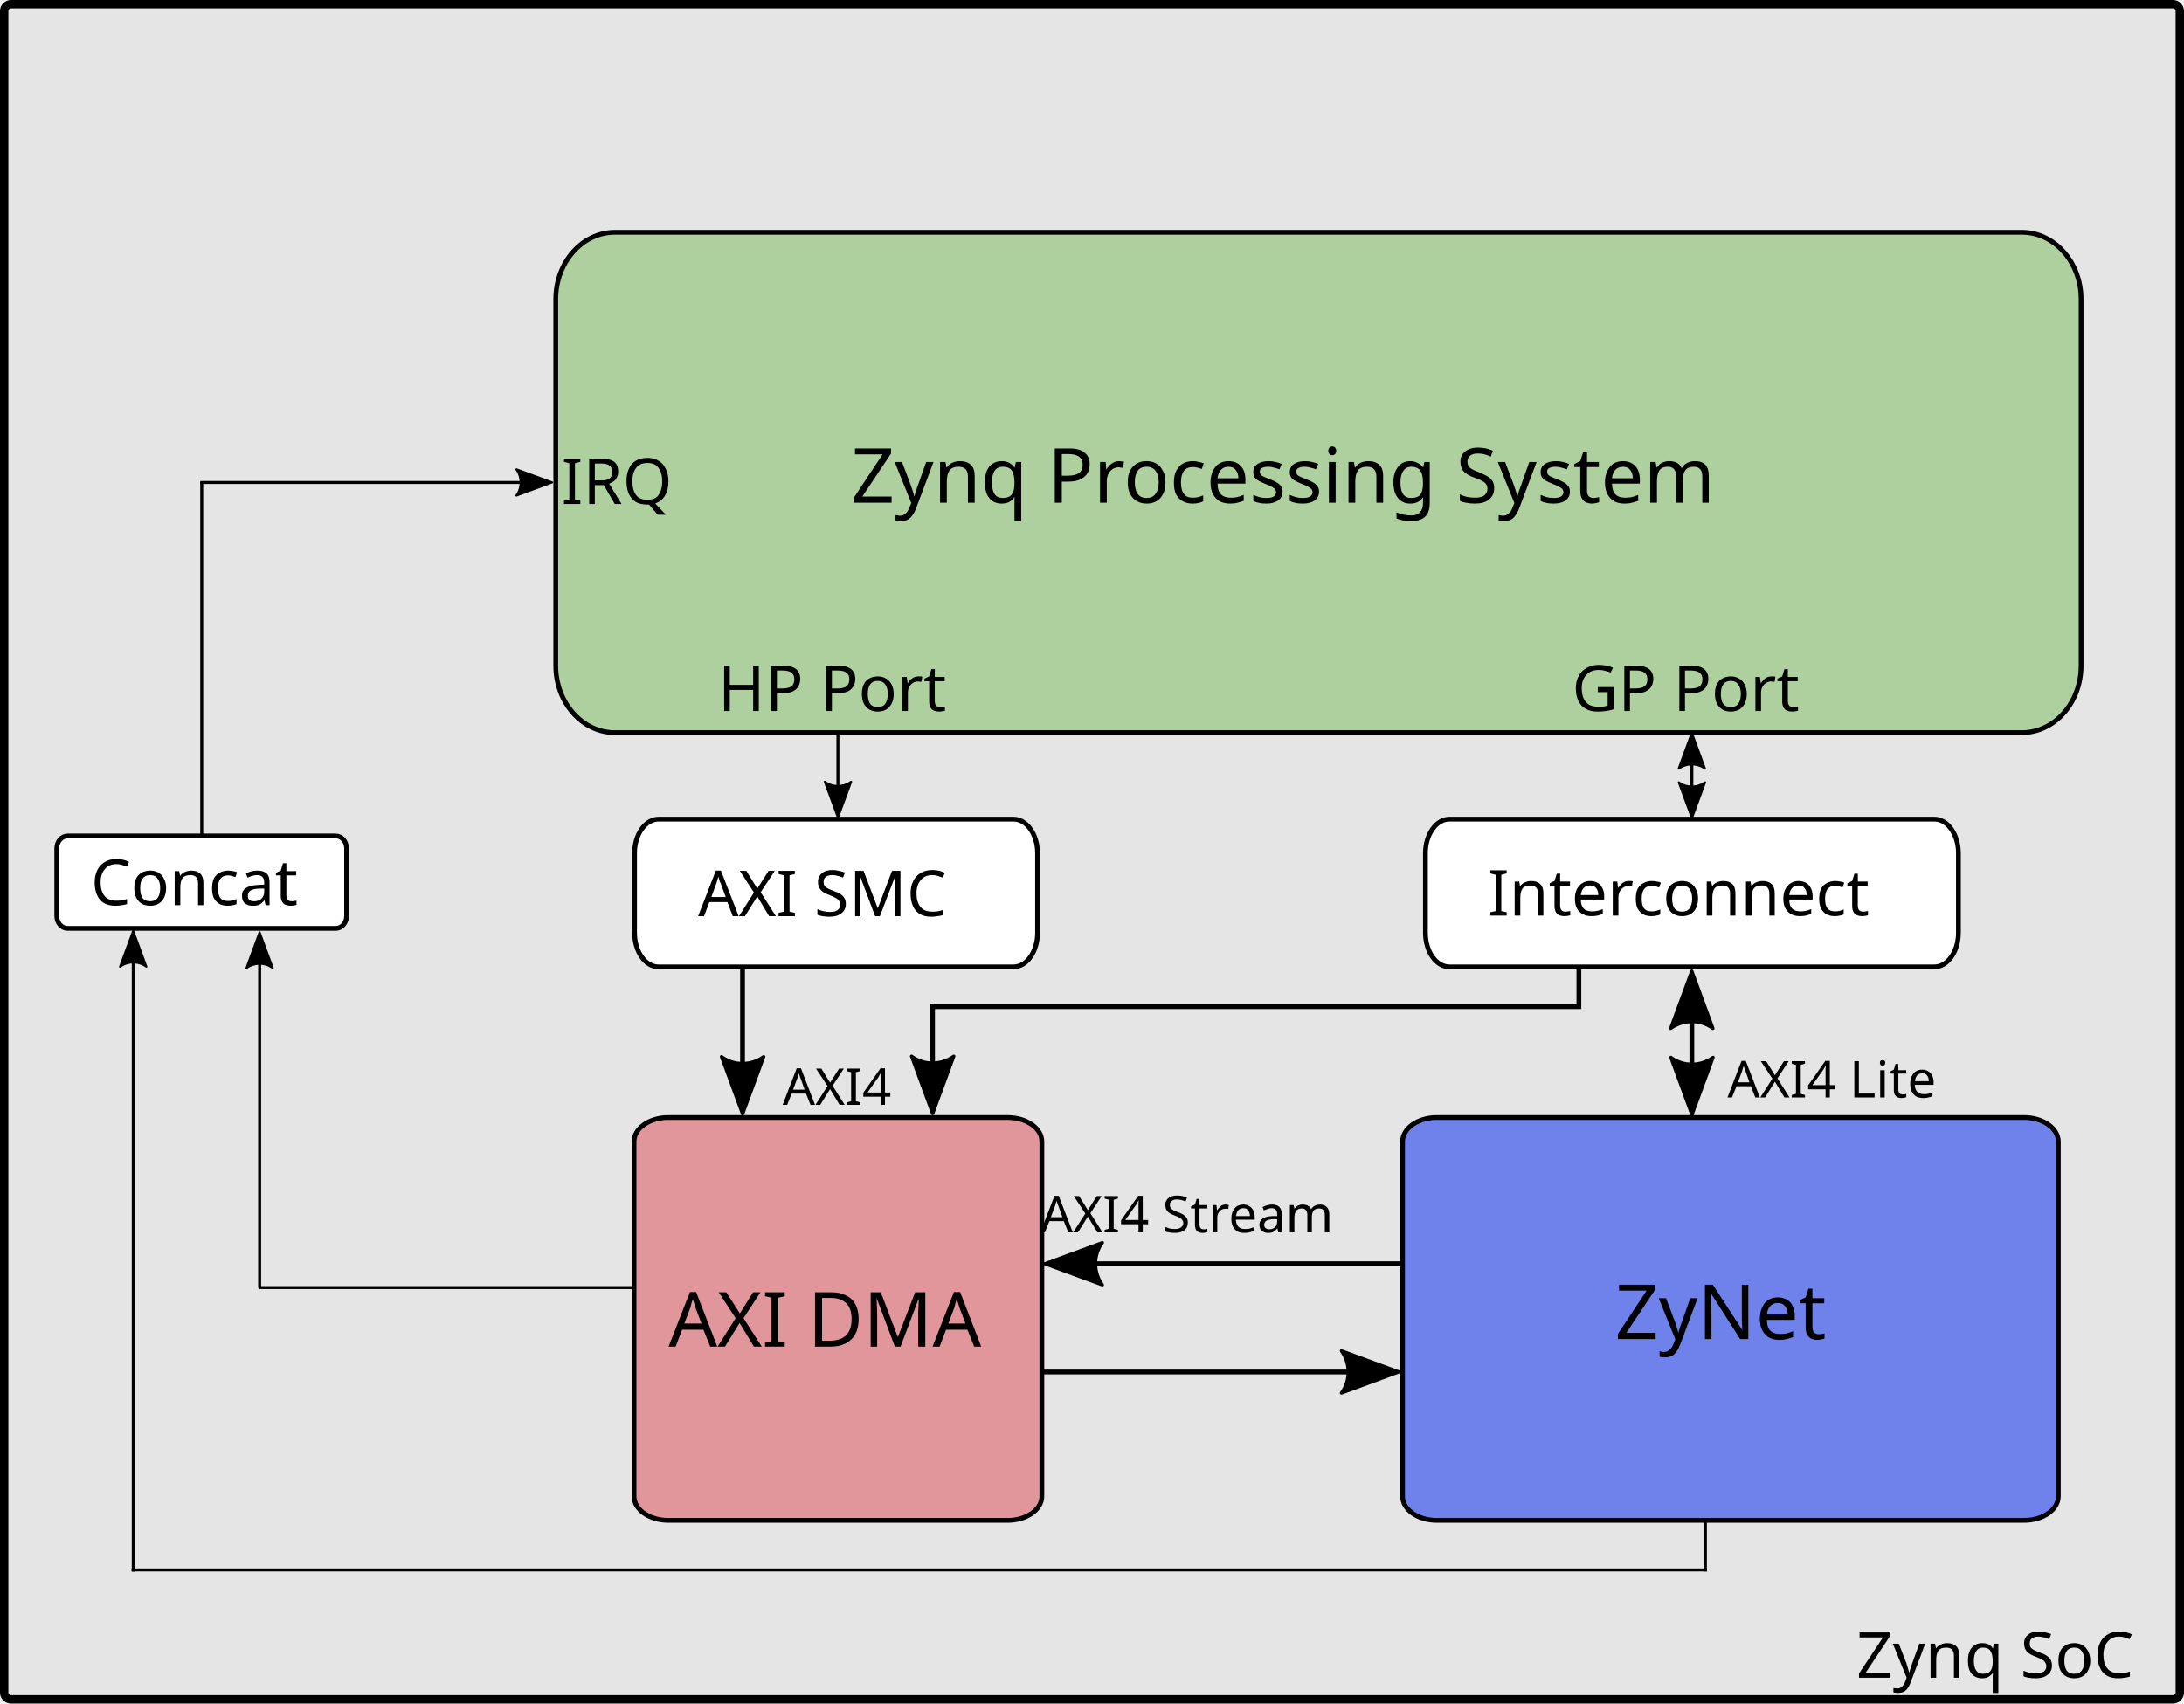
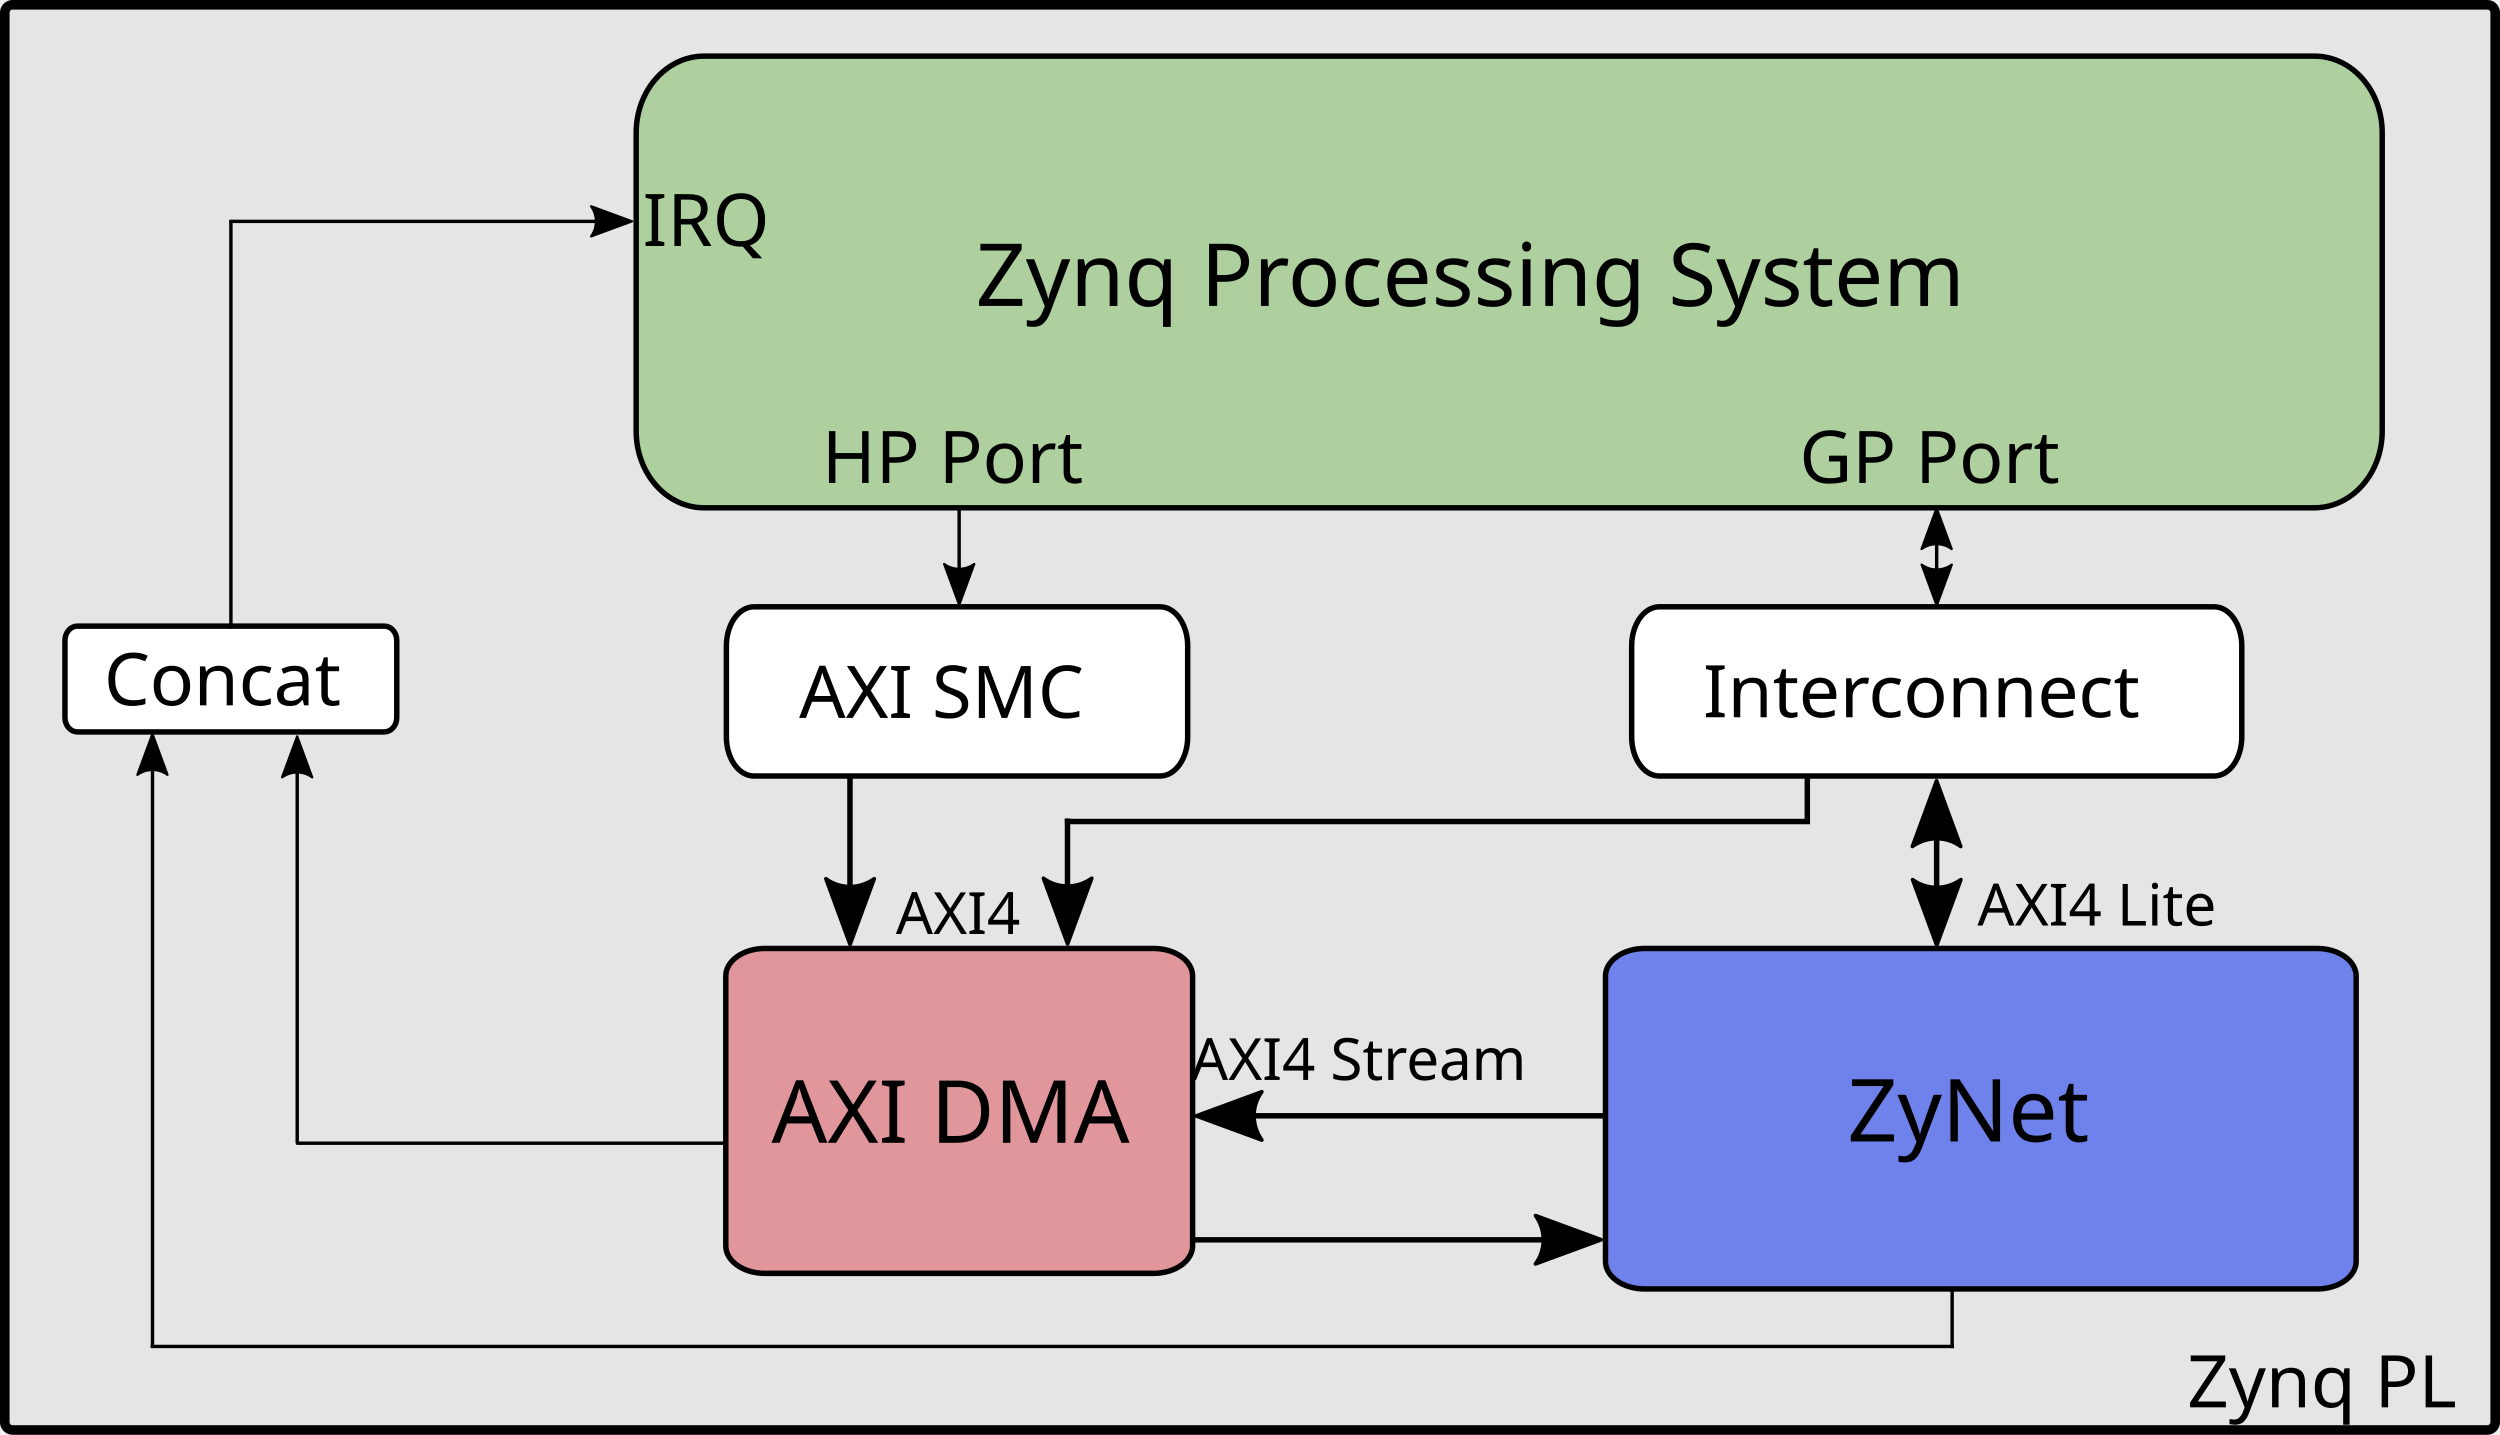
- <svg xmlns="http://www.w3.org/2000/svg" width="121.228mm" height="94.581mm" viewBox="0 0 121.228 94.581" version="1.1" id="svg8">
+ <svg xmlns="http://www.w3.org/2000/svg" width="121.228mm" height="69.575mm" viewBox="0 0 121.228 69.575" version="1.1" id="svg8">
  <defs id="defs2">
    <marker orient="auto" refY="0" refX="0" id="marker4118" style="overflow:visible">
      <path id="path4116" style="fill:#000000;fill-opacity:1;fill-rule:evenodd;stroke:#000000;stroke-width:0.625;stroke-linejoin:round;stroke-opacity:1" d="M 8.719,4.034 -2.207,0.016 8.719,-4.002 c -1.745,2.372 -1.735,5.617 -6e-7,8.035 z" transform="matrix(-1.1,0,0,-1.1,-1.1,0)" />
    </marker>
    <marker style="overflow:visible" id="marker2684" refX="0" refY="0" orient="auto">
      <path transform="matrix(-1.1,0,0,-1.1,-1.1,0)" d="M 8.719,4.034 -2.207,0.016 8.719,-4.002 c -1.745,2.372 -1.735,5.617 -6e-7,8.035 z" style="fill:#000000;fill-opacity:1;fill-rule:evenodd;stroke:#000000;stroke-width:0.625;stroke-linejoin:round;stroke-opacity:1" id="path2682" />
    </marker>
    <marker orient="auto" refY="0" refX="0" id="Arrow2Lend" style="overflow:visible">
      <path id="path926" style="fill:#000000;fill-opacity:1;fill-rule:evenodd;stroke:#000000;stroke-width:0.625;stroke-linejoin:round;stroke-opacity:1" d="M 8.719,4.034 -2.207,0.016 8.719,-4.002 c -1.745,2.372 -1.735,5.617 -6e-7,8.035 z" transform="matrix(-1.1,0,0,-1.1,-1.1,0)" />
    </marker>
    <marker orient="auto" refY="0" refX="0" id="Arrow2Lstart" style="overflow:visible">
      <path id="path923" style="fill:#000000;fill-opacity:1;fill-rule:evenodd;stroke:#000000;stroke-width:0.625;stroke-linejoin:round;stroke-opacity:1" d="M 8.719,4.034 -2.207,0.016 8.719,-4.002 c -1.745,2.372 -1.735,5.617 -6e-7,8.035 z" transform="matrix(1.1,0,0,1.1,1.1,0)" />
    </marker>
    <marker orient="auto" refY="0" refX="0" id="Arrow2Lstart-4" style="overflow:visible">
      <path id="path923-6" style="fill:#000000;fill-opacity:1;fill-rule:evenodd;stroke:#000000;stroke-width:0.625;stroke-linejoin:round;stroke-opacity:1" d="M 8.719,4.034 -2.207,0.016 8.719,-4.002 c -1.745,2.372 -1.735,5.617 -6e-7,8.035 z" transform="matrix(1.1,0,0,1.1,1.1,0)" />
    </marker>
    <marker orient="auto" refY="0" refX="0" id="Arrow2Lstart-4-0" style="overflow:visible">
      <path id="path923-6-6" style="fill:#000000;fill-opacity:1;fill-rule:evenodd;stroke:#000000;stroke-width:0.625;stroke-linejoin:round;stroke-opacity:1" d="M 8.719,4.034 -2.207,0.016 8.719,-4.002 c -1.745,2.372 -1.735,5.617 -6e-7,8.035 z" transform="matrix(1.1,0,0,1.1,1.1,0)" />
    </marker>
    <marker orient="auto" refY="0" refX="0" id="Arrow2Lstart-4-0-0" style="overflow:visible">
      <path id="path923-6-6-3" style="fill:#000000;fill-opacity:1;fill-rule:evenodd;stroke:#000000;stroke-width:0.625;stroke-linejoin:round;stroke-opacity:1" d="M 8.719,4.034 -2.207,0.016 8.719,-4.002 c -1.745,2.372 -1.735,5.617 -6e-7,8.035 z" transform="matrix(1.1,0,0,1.1,1.1,0)" />
    </marker>
    <marker orient="auto" refY="0" refX="0" id="Arrow2Lstart-4-4" style="overflow:visible">
      <path id="path923-6-5" style="fill:#000000;fill-opacity:1;fill-rule:evenodd;stroke:#000000;stroke-width:0.625;stroke-linejoin:round;stroke-opacity:1" d="M 8.719,4.034 -2.207,0.016 8.719,-4.002 c -1.745,2.372 -1.735,5.617 -6e-7,8.035 z" transform="matrix(1.1,0,0,1.1,1.1,0)" />
    </marker>
    <marker orient="auto" refY="0" refX="0" id="Arrow2Lstart-4-43" style="overflow:visible">
      <path id="path923-6-2" style="fill:#000000;fill-opacity:1;fill-rule:evenodd;stroke:#000000;stroke-width:0.625;stroke-linejoin:round;stroke-opacity:1" d="M 8.719,4.034 -2.207,0.016 8.719,-4.002 c -1.745,2.372 -1.735,5.617 -6e-7,8.035 z" transform="matrix(1.1,0,0,1.1,1.1,0)" />
    </marker>
    <marker orient="auto" refY="0" refX="0" id="Arrow2Lstart-5" style="overflow:visible">
      <path id="path923-3" style="fill:#000000;fill-opacity:1;fill-rule:evenodd;stroke:#000000;stroke-width:0.625;stroke-linejoin:round;stroke-opacity:1" d="M 8.719,4.034 -2.207,0.016 8.719,-4.002 c -1.745,2.372 -1.735,5.617 -6e-7,8.035 z" transform="matrix(1.1,0,0,1.1,1.1,0)" />
    </marker>
    <marker orient="auto" refY="0" refX="0" id="Arrow2Lstart-5-0" style="overflow:visible">
      <path id="path923-3-2" style="fill:#000000;fill-opacity:1;fill-rule:evenodd;stroke:#000000;stroke-width:0.625;stroke-linejoin:round;stroke-opacity:1" d="M 8.719,4.034 -2.207,0.016 8.719,-4.002 c -1.745,2.372 -1.735,5.617 -6e-7,8.035 z" transform="matrix(1.1,0,0,1.1,1.1,0)" />
    </marker>
    <marker orient="auto" refY="0" refX="0" id="Arrow2Lstart-5-5" style="overflow:visible">
      <path id="path923-3-7" style="fill:#000000;fill-opacity:1;fill-rule:evenodd;stroke:#000000;stroke-width:0.625;stroke-linejoin:round;stroke-opacity:1" d="M 8.719,4.034 -2.207,0.016 8.719,-4.002 c -1.745,2.372 -1.735,5.617 -6e-7,8.035 z" transform="matrix(1.1,0,0,1.1,1.1,0)" />
    </marker>
    <marker orient="auto" refY="0" refX="0" id="Arrow2Lstart-5-9" style="overflow:visible">
      <path id="path923-3-0" style="fill:#000000;fill-opacity:1;fill-rule:evenodd;stroke:#000000;stroke-width:0.625;stroke-linejoin:round;stroke-opacity:1" d="M 8.719,4.034 -2.207,0.016 8.719,-4.002 c -1.745,2.372 -1.735,5.617 -6e-7,8.035 z" transform="matrix(1.1,0,0,1.1,1.1,0)" />
    </marker>
    <marker orient="auto" refY="0" refX="0" id="Arrow2Lstart-5-6" style="overflow:visible">
      <path id="path923-3-03" style="fill:#000000;fill-opacity:1;fill-rule:evenodd;stroke:#000000;stroke-width:0.625;stroke-linejoin:round;stroke-opacity:1" d="M 8.719,4.034 -2.207,0.016 8.719,-4.002 c -1.745,2.372 -1.735,5.617 -6e-7,8.035 z" transform="matrix(1.1,0,0,1.1,1.1,0)" />
    </marker>
  </defs>
-   <g id="layer1" transform="translate(-40.58893,-80.37613)">
-     <rect style="fill:#3f3f3f;fill-opacity:0.065;stroke:#000000;stroke-width:0.465;stroke-miterlimit:4;stroke-dasharray:none;stroke-dashoffset:0;stroke-opacity:1" id="rect6958" width="120.763" height="94.116" x="40.821" y="80.609" rx="0.378" ry="0.378" />
-     <rect style="fill:#89c270;fill-opacity:0.592;stroke:#000000;stroke-width:0.265;stroke-miterlimit:4;stroke-dasharray:none;stroke-dashoffset:0;stroke-opacity:1" id="rect817" width="84.667" height="27.781" x="71.438" y="93.271" rx="3.287" ry="3.715" />
-     <rect style="fill:#de5863;fill-opacity:0.557;stroke:#000000;stroke-width:0.265;stroke-miterlimit:4;stroke-dasharray:none;stroke-dashoffset:0;stroke-opacity:1" id="rect819" width="22.637" height="22.369" x="75.783" y="142.421" rx="1.897" ry="1.336" />
+   <g id="layer1" transform="translate(-40.58893,-96.42898)">
+     <rect style="fill:#3f3f3f;fill-opacity:0.065;stroke:#000000;stroke-width:0.465;stroke-miterlimit:4;stroke-dasharray:none;stroke-dashoffset:0;stroke-opacity:1" id="rect6958" width="120.763" height="69.11" x="40.821" y="96.661" rx="0.378" ry="0.378" />
+     <rect style="fill:#89c270;fill-opacity:0.592;stroke:#000000;stroke-width:0.265;stroke-miterlimit:4;stroke-dasharray:none;stroke-dashoffset:0;stroke-opacity:1" id="rect817" width="84.667" height="21.901" x="71.438" y="99.151" rx="3.287" ry="3.715" />
+     <rect style="fill:#de5863;fill-opacity:0.557;stroke:#000000;stroke-width:0.265;stroke-miterlimit:4;stroke-dasharray:none;stroke-dashoffset:0;stroke-opacity:1" id="rect819" width="22.637" height="15.755" x="75.783" y="142.421" rx="1.897" ry="1.336" />
    <rect style="fill:#ffffff;fill-opacity:1;stroke:#000000;stroke-width:0.265;stroke-miterlimit:4;stroke-dasharray:none;stroke-dashoffset:0;stroke-opacity:1" id="rect819-2" width="8.204" height="29.586" x="125.854" y="-149.296" rx="1.897" ry="1.336" transform="rotate(90)" />
-     <rect style="fill:#2c48ee;fill-opacity:0.637;stroke:#000000;stroke-width:0.265;stroke-miterlimit:4;stroke-dasharray:none;stroke-dashoffset:0;stroke-opacity:1" id="rect819-6" width="36.401" height="22.369" x="118.441" y="142.421" rx="1.897" ry="1.336" />
+     <rect style="fill:#2c48ee;fill-opacity:0.637;stroke:#000000;stroke-width:0.265;stroke-miterlimit:4;stroke-dasharray:none;stroke-dashoffset:0;stroke-opacity:1" id="rect819-6" width="36.401" height="16.511" x="118.441" y="142.421" rx="1.897" ry="1.336" />
    <rect style="fill:#ffffff;fill-opacity:1;stroke:#000000;stroke-width:0.265;stroke-miterlimit:4;stroke-dasharray:none;stroke-dashoffset:0;stroke-opacity:1" id="rect819-2-8" width="8.204" height="22.369" x="125.854" y="-98.181" rx="1.897" ry="1.336" transform="rotate(90)" />
-     <text xml:space="preserve" style="font-style:normal;font-weight:normal;font-size:4.233px;line-height:1.25;font-family:sans-serif;letter-spacing:0px;word-spacing:0px;fill:#000000;fill-opacity:1;stroke:none;stroke-width:0.265" x="77.7" y="155.144" id="text868">
-       <tspan id="tspan866" x="77.7" y="155.144" style="font-size:4.233px;stroke-width:0.265">AXI DMA</tspan>
+     <text xml:space="preserve" style="font-style:normal;font-weight:normal;font-size:4.233px;line-height:1.25;font-family:sans-serif;letter-spacing:0px;word-spacing:0px;fill:#000000;fill-opacity:1;stroke:none;stroke-width:0.265" x="78.002" y="151.841" id="text868">
+       <tspan id="tspan866" x="78.002" y="151.841" style="font-size:4.233px;stroke-width:0.265">AXI DMA</tspan>
    </text>
-     <text xml:space="preserve" style="font-style:normal;font-weight:normal;font-size:4.233px;line-height:1.25;font-family:sans-serif;letter-spacing:0px;word-spacing:0px;fill:#000000;fill-opacity:1;stroke:none;stroke-width:0.265" x="130.239" y="154.719" id="text868-8">
-       <tspan id="tspan866-1" x="130.239" y="154.719" style="font-size:4.233px;stroke-width:0.265">ZyNet</tspan>
+     <text xml:space="preserve" style="font-style:normal;font-weight:normal;font-size:4.233px;line-height:1.25;font-family:sans-serif;letter-spacing:0px;word-spacing:0px;fill:#000000;fill-opacity:1;stroke:none;stroke-width:0.265" x="130.178" y="151.779" id="text868-8">
+       <tspan id="tspan866-1" x="130.178" y="151.779" style="font-size:4.233px;stroke-width:0.265">ZyNet</tspan>
    </text>
    <path style="fill:none;stroke:#000000;stroke-width:0.265;stroke-linecap:butt;stroke-linejoin:miter;stroke-miterlimit:4;stroke-dasharray:none;stroke-opacity:1;marker-start:url(#Arrow2Lstart)" d="M 98.945,150.536 H 118.467" id="path888" />
    <path style="fill:none;stroke:#000000;stroke-width:0.265;stroke-linecap:butt;stroke-linejoin:miter;stroke-miterlimit:4;stroke-dasharray:none;stroke-opacity:1;marker-end:url(#Arrow2Lend)" d="m 98.422,156.55 h 19.458" id="path888-2" />
-     <text xml:space="preserve" style="font-style:normal;font-weight:normal;font-size:4.233px;line-height:1.25;font-family:sans-serif;letter-spacing:0px;word-spacing:0px;fill:#000000;fill-opacity:1;stroke:none;stroke-width:0.265" x="87.828" y="108.291" id="text868-8-3">
-       <tspan id="tspan866-1-2" x="87.828" y="108.291" style="font-size:4.233px;stroke-width:0.265">Zynq Processing System</tspan>
+     <text xml:space="preserve" style="font-style:normal;font-weight:normal;font-size:4.233px;line-height:1.25;font-family:sans-serif;letter-spacing:0px;word-spacing:0px;fill:#000000;fill-opacity:1;stroke:none;stroke-width:0.265" x="87.911" y="111.269" id="text868-8-3">
+       <tspan id="tspan866-1-2" x="87.911" y="111.269" style="font-size:4.233px;stroke-width:0.265">Zynq Processing System</tspan>
    </text>
    <path style="fill:none;stroke:#000000;stroke-width:0.265;stroke-linecap:butt;stroke-linejoin:miter;stroke-miterlimit:4;stroke-dasharray:none;stroke-opacity:1;marker-start:url(#Arrow2Lstart-4)" d="m 81.805,141.875 v -7.825" id="path888-25" />
    <path style="fill:none;stroke:#000000;stroke-width:0.165;stroke-linecap:butt;stroke-linejoin:miter;stroke-miterlimit:4;stroke-dasharray:none;stroke-opacity:1;marker-start:url(#Arrow2Lstart-4-0)" d="M 87.099,125.542 V 120.981" id="path888-25-8" />
    <path style="fill:none;stroke:#000000;stroke-width:0.165;stroke-linecap:butt;stroke-linejoin:miter;stroke-miterlimit:4;stroke-dasharray:none;stroke-opacity:1;marker-start:url(#Arrow2Lstart-4-0-0);marker-end:url(#marker2684)" d="m 134.5,125.574 v -4.287" id="path888-25-8-8" />
    <path style="fill:none;stroke:#000000;stroke-width:0.265;stroke-linecap:butt;stroke-linejoin:miter;stroke-miterlimit:4;stroke-dasharray:none;stroke-opacity:1;marker-start:url(#Arrow2Lstart-4-4);marker-end:url(#marker4118)" d="m 134.499,141.916 v -7.274" id="path888-25-7" />
    <text xml:space="preserve" style="font-style:normal;font-weight:normal;font-size:3.528px;line-height:1.25;font-family:sans-serif;letter-spacing:0px;word-spacing:0px;fill:#000000;fill-opacity:1;stroke:none;stroke-width:0.265" x="79.338" y="131.239" id="text868-4">
      <tspan id="tspan866-8" x="79.338" y="131.239" style="font-size:3.528px;stroke-width:0.265">AXI SMC</tspan>
    </text>
    <path style="fill:none;stroke:#000000;stroke-width:0.265;stroke-linecap:butt;stroke-linejoin:miter;stroke-miterlimit:4;stroke-dasharray:none;stroke-opacity:1;marker-start:url(#Arrow2Lstart-4-43)" d="m 92.353,141.851 v -5.732" id="path888-25-0" />
    <path style="fill:none;stroke:#000000;stroke-width:0.265px;stroke-linecap:butt;stroke-linejoin:miter;stroke-opacity:1" d="m 92.226,136.266 h 36.002 v -2.268" id="path3946" />
    <text xml:space="preserve" style="font-style:normal;font-weight:normal;font-size:3.528px;line-height:1.25;font-family:sans-serif;letter-spacing:0px;word-spacing:0px;fill:#000000;fill-opacity:1;stroke:none;stroke-width:0.265" x="123.171" y="131.212" id="text868-4-6">
      <tspan id="tspan866-8-7" x="123.171" y="131.212" style="font-size:3.528px;stroke-width:0.265">Interconnect</tspan>
    </text>
    <rect style="fill:#ffffff;fill-opacity:1;stroke:#000000;stroke-width:0.265;stroke-miterlimit:4;stroke-dasharray:none;stroke-dashoffset:0;stroke-opacity:1" id="rect819-2-8-7" width="5.13" height="16.089" x="126.79" y="-59.828" rx="0.694" ry="0.601" transform="rotate(90)" />
    <text xml:space="preserve" style="font-style:normal;font-weight:normal;font-size:3.528px;line-height:1.25;font-family:sans-serif;letter-spacing:0px;word-spacing:0px;fill:#000000;fill-opacity:1;stroke:none;stroke-width:0.265" x="45.624" y="130.634" id="text868-4-6-4">
      <tspan id="tspan866-8-7-9" x="45.624" y="130.634" style="font-size:3.528px;stroke-width:0.265">Concat</tspan>
    </text>
    <path style="fill:none;stroke:#000000;stroke-width:0.165;stroke-linecap:butt;stroke-linejoin:miter;stroke-miterlimit:4;stroke-dasharray:none;stroke-opacity:1;marker-start:url(#Arrow2Lstart-5)" d="M 55.001,132.358 V 151.881" id="path888-5" />
    <path style="fill:none;stroke:#000000;stroke-width:0.165;stroke-linecap:butt;stroke-linejoin:miter;stroke-miterlimit:4;stroke-dasharray:none;stroke-opacity:1" d="M 75.878,151.864 H 54.953" id="path888-5-7" />
-     <path style="fill:none;stroke:#000000;stroke-width:0.165;stroke-linecap:butt;stroke-linejoin:miter;stroke-miterlimit:4;stroke-dasharray:none;stroke-opacity:1;marker-start:url(#Arrow2Lstart-5-5)" d="m 47.985,132.283 v 35.35" id="path888-5-1" />
-     <path style="fill:none;stroke:#000000;stroke-width:0.165;stroke-linecap:butt;stroke-linejoin:miter;stroke-miterlimit:4;stroke-dasharray:none;stroke-opacity:1" d="M 135.343,167.541 H 47.894" id="path888-5-7-0" />
-     <path style="fill:none;stroke:#000000;stroke-width:0.165;stroke-linecap:butt;stroke-linejoin:miter;stroke-miterlimit:4;stroke-dasharray:none;stroke-opacity:1" d="m 135.251,167.624 v -2.866" id="path888-5-7-0-8" />
+     <path style="fill:none;stroke:#000000;stroke-width:0.165;stroke-linecap:butt;stroke-linejoin:miter;stroke-miterlimit:4;stroke-dasharray:none;stroke-opacity:1;marker-start:url(#Arrow2Lstart-5-5)" d="m 47.984,132.237 v 29.537" id="path888-5-1" />
+     <path style="fill:none;stroke:#000000;stroke-width:0.165;stroke-linecap:butt;stroke-linejoin:miter;stroke-miterlimit:4;stroke-dasharray:none;stroke-opacity:1" d="M 135.343,161.72 H 47.894" id="path888-5-7-0" />
+     <path style="fill:none;stroke:#000000;stroke-width:0.165;stroke-linecap:butt;stroke-linejoin:miter;stroke-miterlimit:4;stroke-dasharray:none;stroke-opacity:1" d="m 135.251,161.803 v -2.866" id="path888-5-7-0-8" />
    <path style="fill:none;stroke:#000000;stroke-width:0.165;stroke-linecap:butt;stroke-linejoin:miter;stroke-miterlimit:4;stroke-dasharray:none;stroke-opacity:1;marker-start:url(#Arrow2Lstart-5-9)" d="M 71.016,107.164 H 51.704" id="path888-5-3" />
    <path style="fill:none;stroke:#000000;stroke-width:0.165;stroke-linecap:butt;stroke-linejoin:miter;stroke-miterlimit:4;stroke-dasharray:none;stroke-opacity:1" d="m 51.786,107.148 v 19.758" id="path888-5-6" />
    <text xml:space="preserve" style="font-style:normal;font-weight:normal;font-size:3.528px;line-height:1.25;font-family:sans-serif;letter-spacing:0px;word-spacing:0px;fill:#000000;fill-opacity:1;stroke:none;stroke-width:0.265" x="127.841" y="119.851" id="text868-4-6-9">
      <tspan id="tspan866-8-7-0" x="127.841" y="119.851" style="font-size:3.528px;stroke-width:0.265">GP Port</tspan>
    </text>
    <text xml:space="preserve" style="font-style:normal;font-weight:normal;font-size:3.528px;line-height:1.25;font-family:sans-serif;letter-spacing:0px;word-spacing:0px;fill:#000000;fill-opacity:1;stroke:none;stroke-width:0.265" x="80.442" y="119.851" id="text868-4-6-9-9">
      <tspan id="tspan866-8-7-0-5" x="80.442" y="119.851" style="font-size:3.528px;stroke-width:0.265">HP Port</tspan>
    </text>
    <text xml:space="preserve" style="font-style:normal;font-weight:normal;font-size:3.528px;line-height:1.25;font-family:sans-serif;letter-spacing:0px;word-spacing:0px;fill:#000000;fill-opacity:1;stroke:none;stroke-width:0.265" x="71.752" y="108.361" id="text868-4-6-9-9-5">
      <tspan id="tspan866-8-7-0-5-1" x="71.752" y="108.361" style="font-size:3.528px;stroke-width:0.265">IRQ</tspan>
    </text>
    <text xml:space="preserve" style="font-style:normal;font-weight:normal;font-size:2.822px;line-height:1.25;font-family:sans-serif;letter-spacing:0px;word-spacing:0px;fill:#000000;fill-opacity:1;stroke:none;stroke-width:0.265" x="84.03" y="141.718" id="text868-4-6-9-9-4">
      <tspan id="tspan866-8-7-0-5-9" x="84.03" y="141.718" style="font-size:2.822px;stroke-width:0.265">AXI4</tspan>
    </text>
    <text xml:space="preserve" style="font-style:normal;font-weight:normal;font-size:2.822px;line-height:1.25;font-family:sans-serif;letter-spacing:0px;word-spacing:0px;fill:#000000;fill-opacity:1;stroke:none;stroke-width:0.265" x="98.34" y="148.798" id="text868-4-6-9-9-4-0">
      <tspan id="tspan866-8-7-0-5-9-7" x="98.34" y="148.798" style="font-size:2.822px;stroke-width:0.265">AXI4 Stream</tspan>
    </text>
    <text xml:space="preserve" style="font-style:normal;font-weight:normal;font-size:2.822px;line-height:1.25;font-family:sans-serif;letter-spacing:0px;word-spacing:0px;fill:#000000;fill-opacity:1;stroke:none;stroke-width:0.265" x="136.477" y="141.308" id="text868-4-6-9-9-4-9">
      <tspan id="tspan866-8-7-0-5-9-6" x="136.477" y="141.308" style="font-size:2.822px;stroke-width:0.265">AXI4 Lite</tspan>
    </text>
-     <text xml:space="preserve" style="font-style:normal;font-weight:normal;font-size:3.528px;line-height:1.25;font-family:sans-serif;letter-spacing:0px;word-spacing:0px;fill:#000000;fill-opacity:1;stroke:none;stroke-width:0.265" x="143.638" y="173.524" id="text868-4-6-98">
-       <tspan id="tspan866-8-7-6" x="143.638" y="173.524" style="font-size:3.528px;stroke-width:0.265">Zynq SoC</tspan>
+     <text xml:space="preserve" style="font-style:normal;font-weight:normal;font-size:3.528px;line-height:1.25;font-family:sans-serif;letter-spacing:0px;word-spacing:0px;fill:#000000;fill-opacity:1;stroke:none;stroke-width:0.265" x="146.647" y="164.674" id="text868-4-6-98-3">
+       <tspan id="tspan866-8-7-6-6" x="146.647" y="164.674" style="font-size:3.528px;stroke-width:0.265">Zynq PL</tspan>
    </text>
  </g>
</svg>
